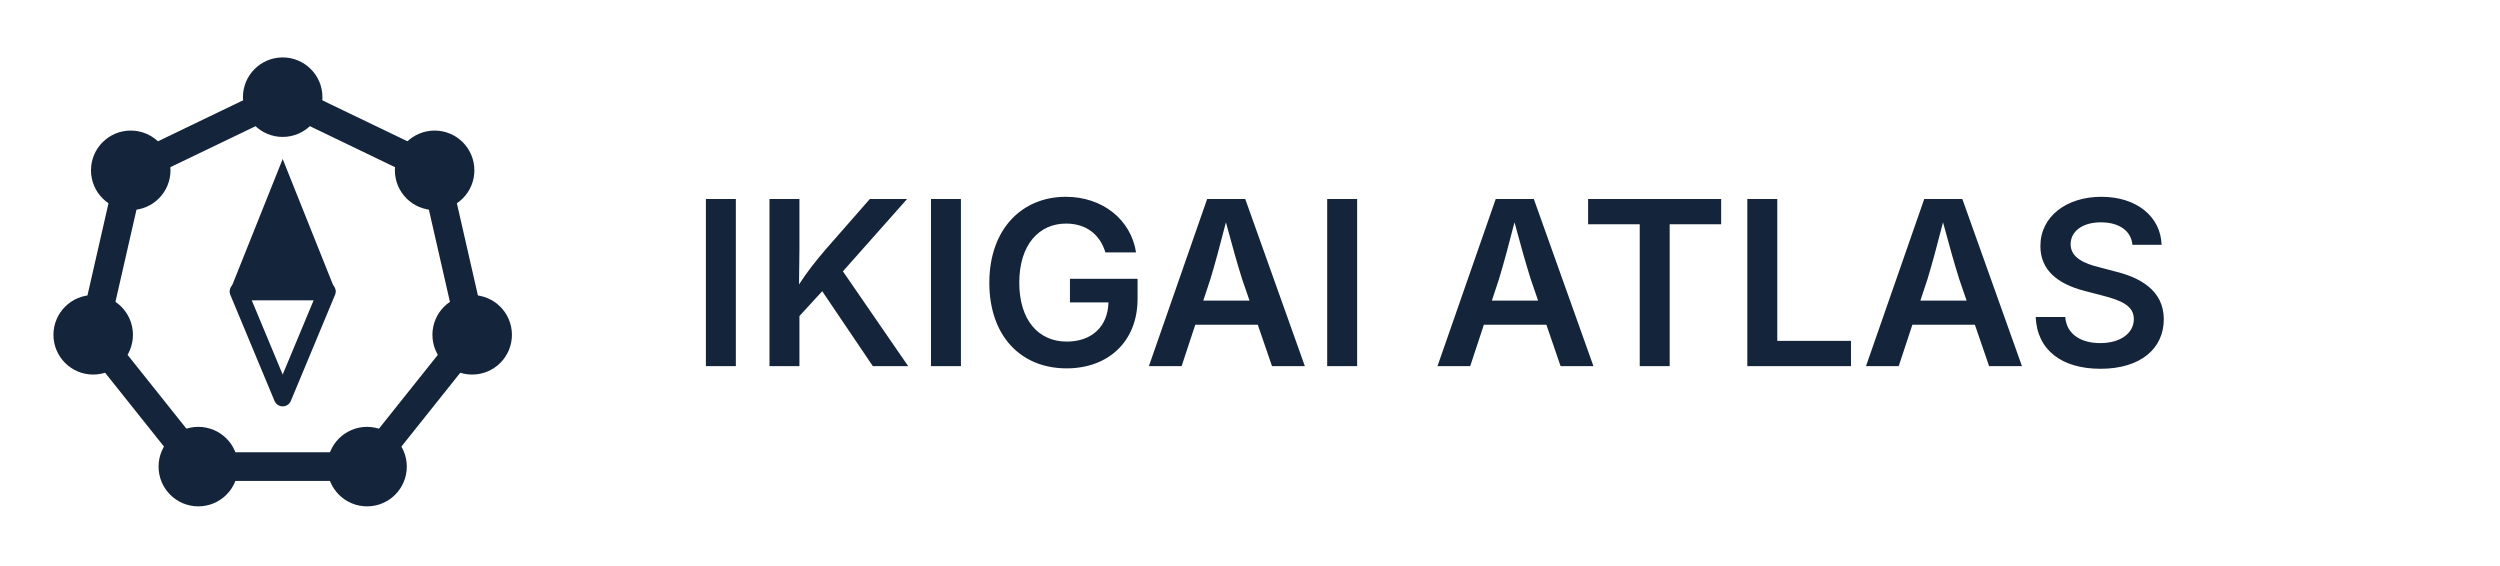
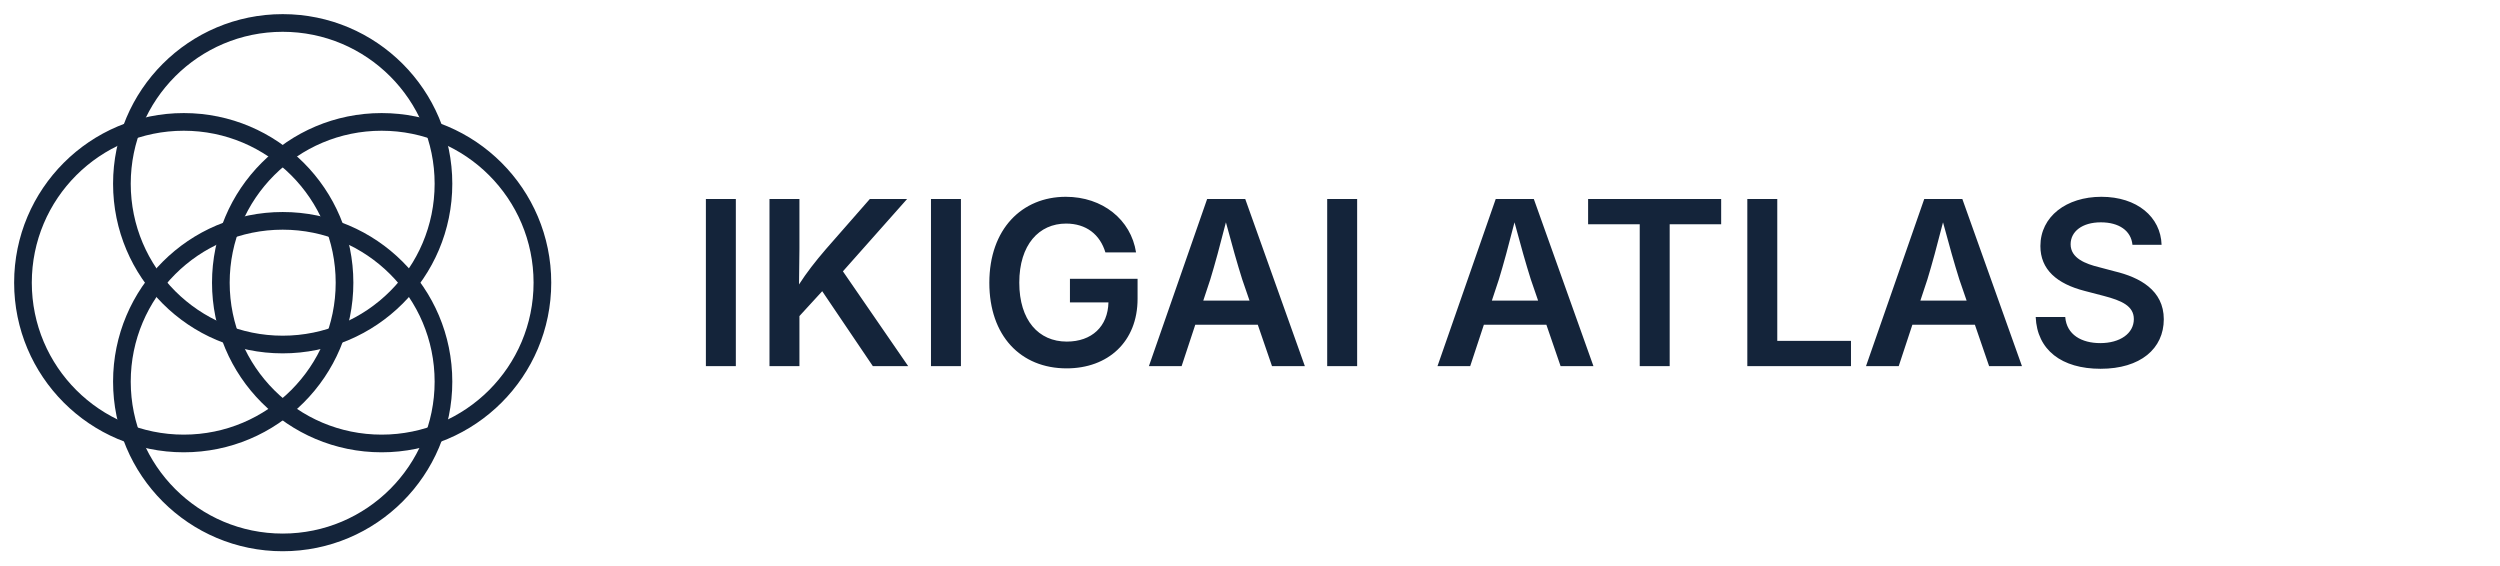
<svg xmlns="http://www.w3.org/2000/svg" viewBox="0 0 283 64" width="283" height="64" role="img" aria-labelledby="ia-title">
-   <polygon points="32,11 49.2,19.28 53.45,37.9 41.55,52.82 22.45,52.82 10.55,37.9 14.8,19.28" fill="none" stroke="#14243A" stroke-width="3.25" stroke-linejoin="round" />
-   <g fill="#14243A">
-     <circle cx="32" cy="11" r="4.5" />
-     <circle cx="49.2" cy="19.28" r="4.5" />
-     <circle cx="53.45" cy="37.9" r="4.5" />
-     <circle cx="41.55" cy="52.82" r="4.5" />
-     <circle cx="22.45" cy="52.82" r="4.5" />
-     <circle cx="10.55" cy="37.9" r="4.5" />
-     <circle cx="14.8" cy="19.28" r="4.5" />
+   <g fill="none" stroke="#14243A" stroke-width="2">
+     <circle cx="32" cy="20.8" r="18.2" />
+     <circle cx="20.8" cy="32" r="18.2" />
+     <circle cx="43.2" cy="32" r="18.2" />
+     <circle cx="32" cy="43.2" r="18.2" />
  </g>
-   <path d="M32 18 38 33H26Z" fill="#14243A" />
-   <path d="M27 33H37L32 45Z" fill="none" stroke="#14243A" stroke-width="2" stroke-linejoin="round" />
  <text x="78" y="41.45" fill="#14243A" font-family="Inter, 'Inter Variable', -apple-system, BlinkMacSystemFont, 'Segoe UI', Helvetica, Arial, sans-serif" font-size="26" font-weight="600" textLength="203" lengthAdjust="spacing">IKIGAI ATLAS</text>
</svg>
